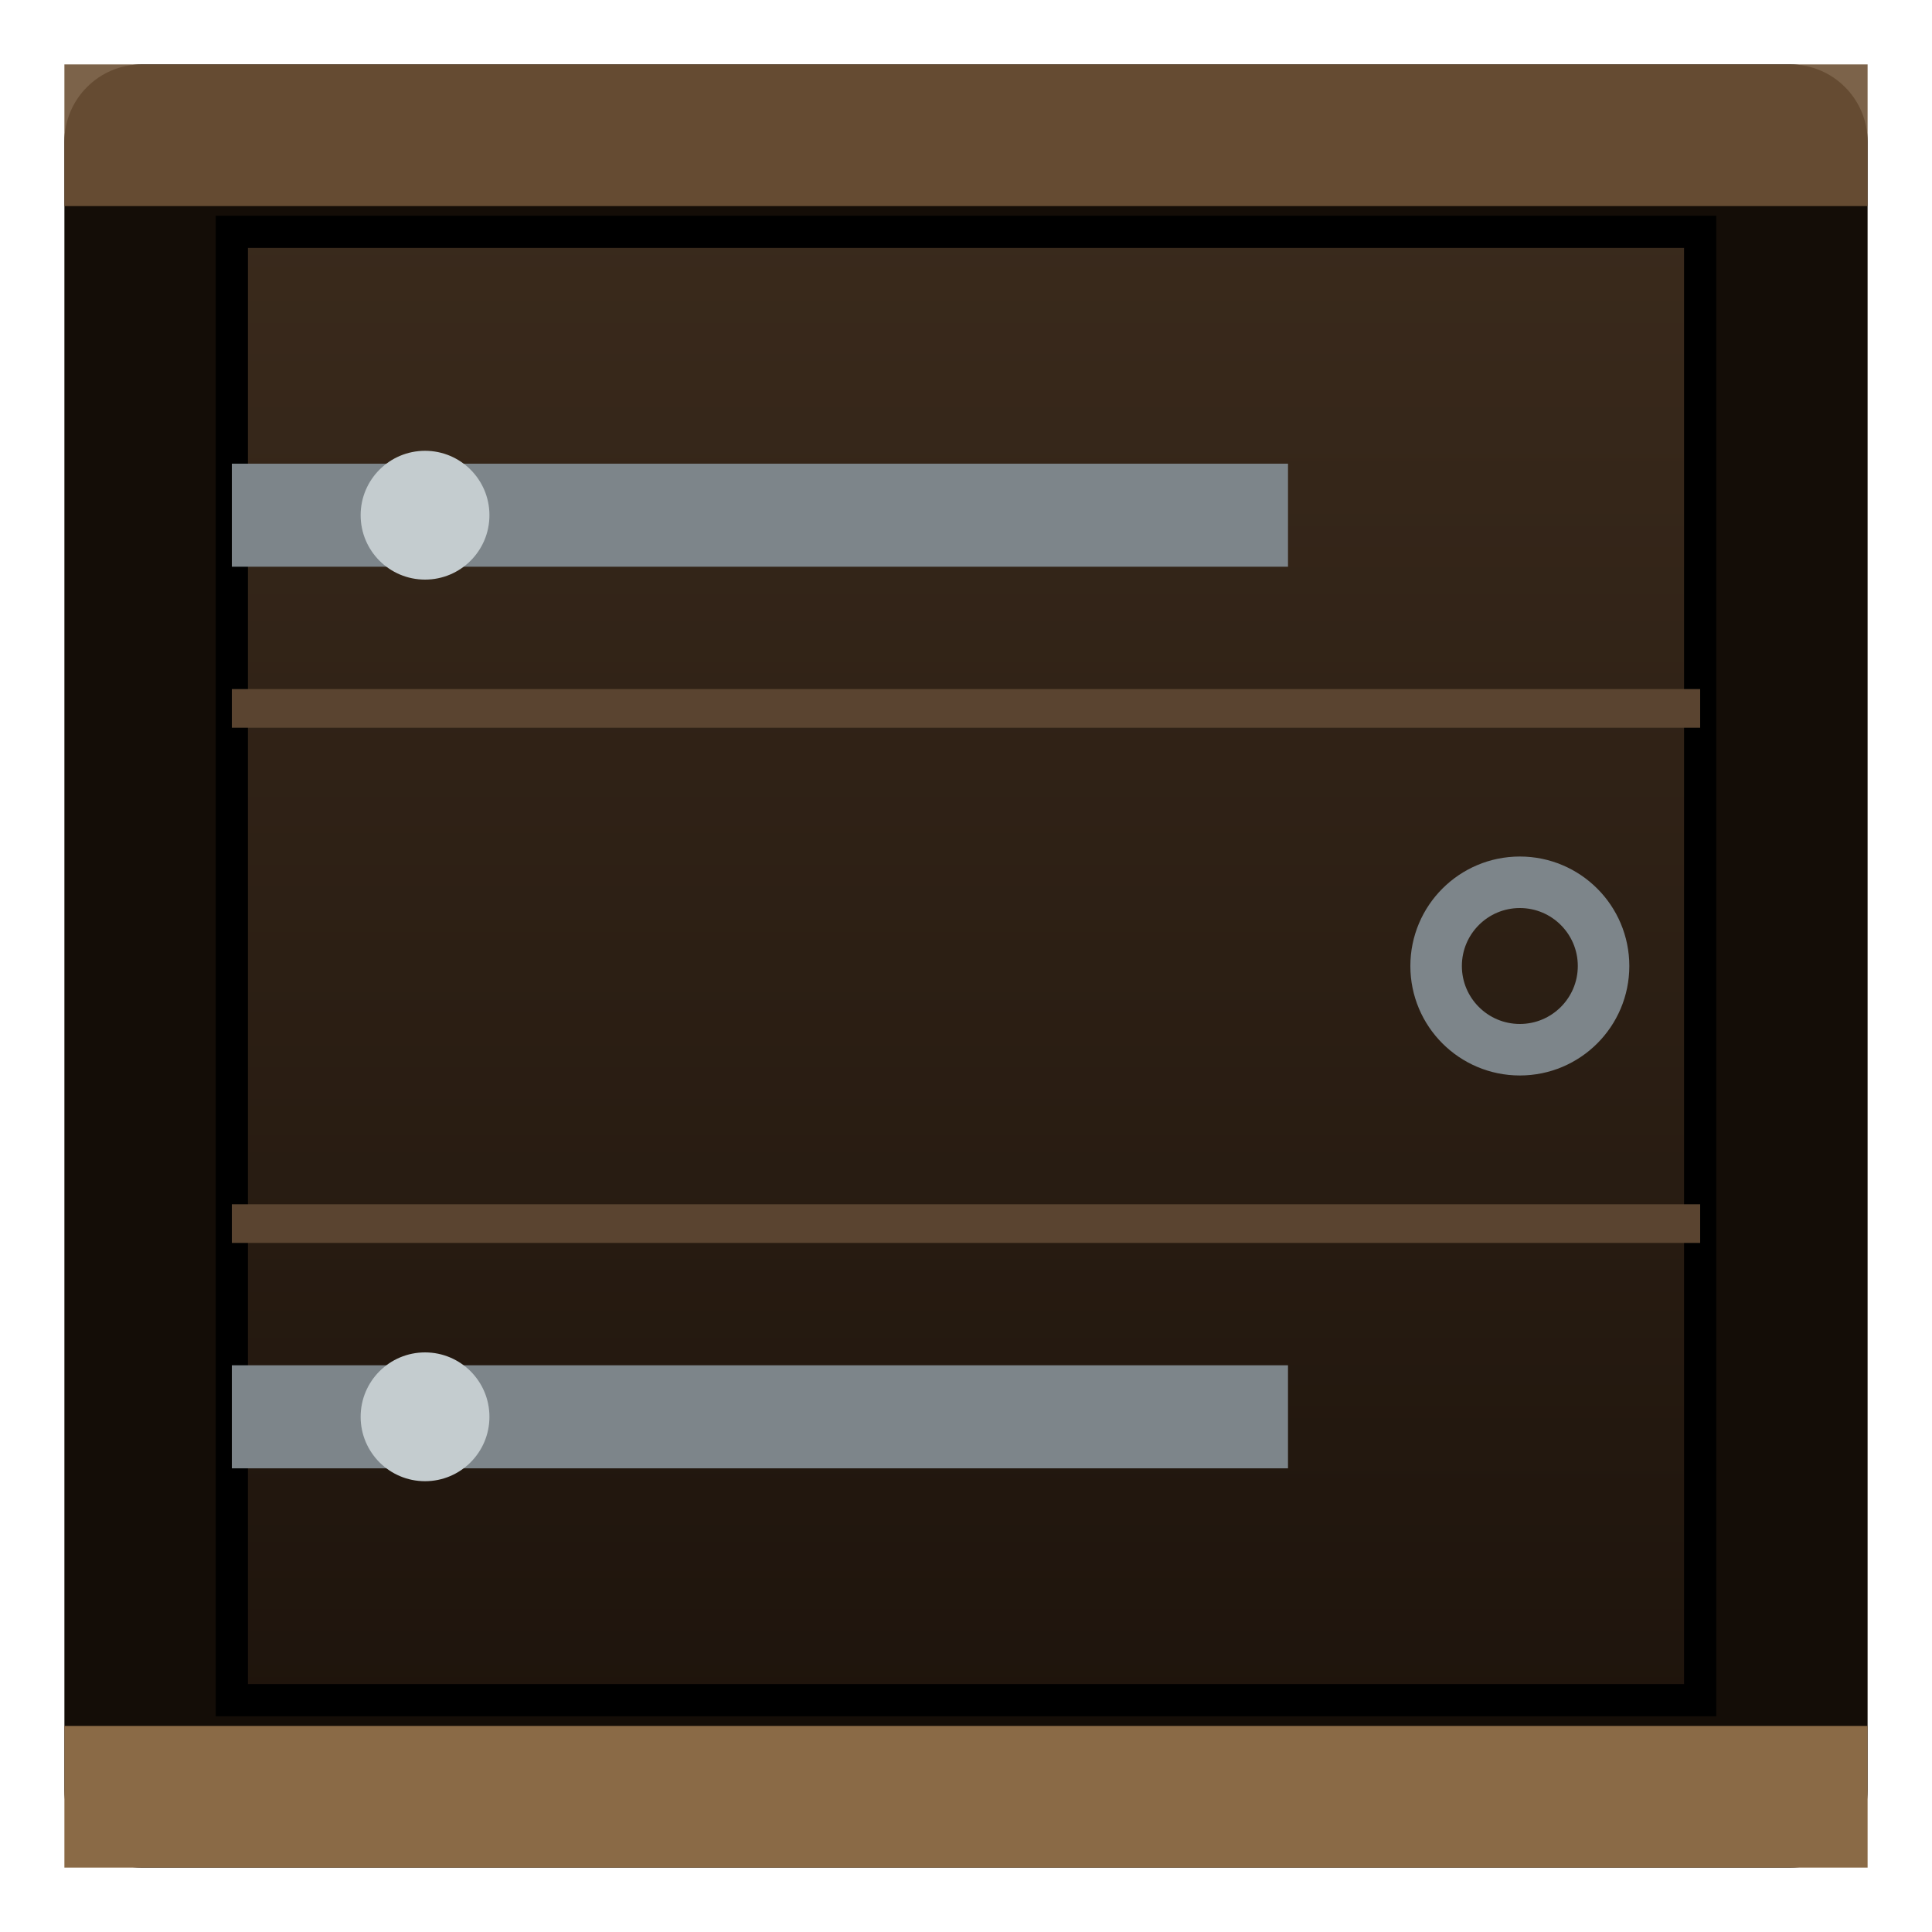
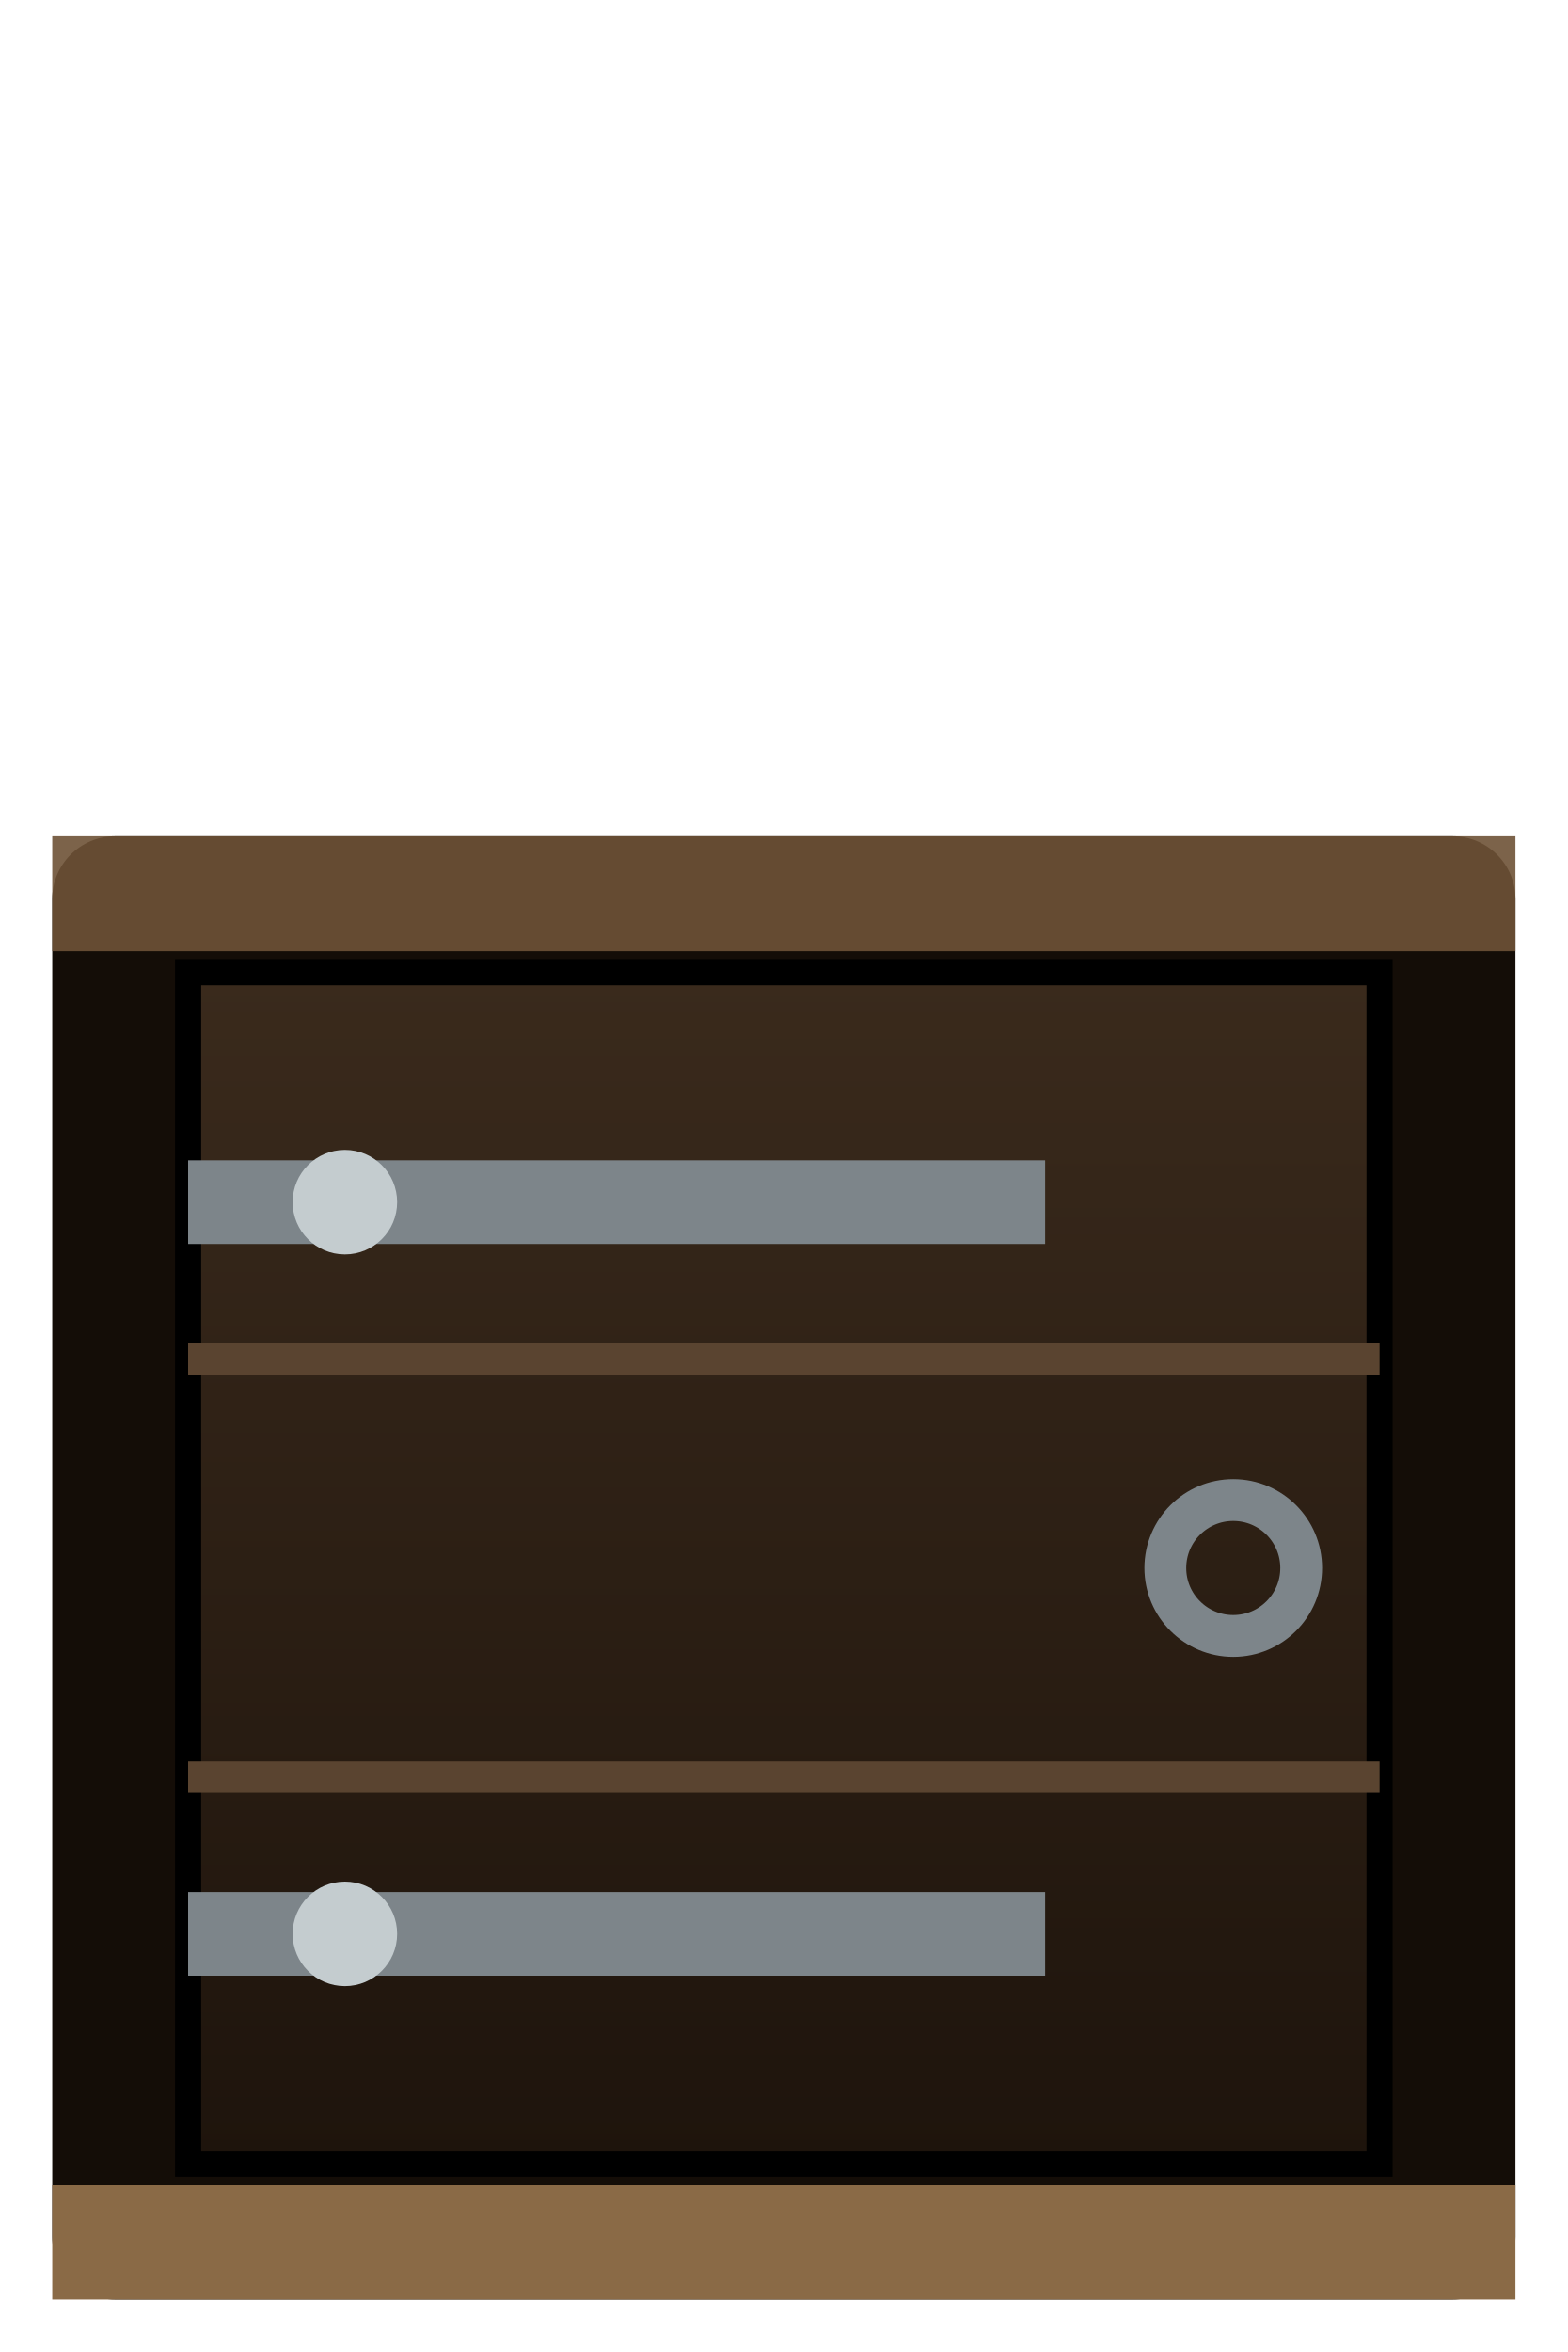
- <svg xmlns="http://www.w3.org/2000/svg" viewBox="-3 -3 30 30" aria-hidden="true">
+ <svg xmlns="http://www.w3.org/2000/svg" viewBox="-3 -18 30 45" aria-hidden="true">
  <defs>
    <linearGradient id="gIron" x1="0" y1="0" x2="0" y2="1">
      <stop offset="0" stop-color="#7d858a" />
      <stop offset=".3" stop-color="#3c4246" />
      <stop offset=".75" stop-color="#1b1e20" />
      <stop offset="1" stop-color="#2c3134" />
    </linearGradient>
    <linearGradient id="gBrass" x1="0" y1="0" x2="0" y2="1">
      <stop offset="0" stop-color="#fff0b8" />
      <stop offset=".35" stop-color="#e2bf62" />
      <stop offset=".7" stop-color="#9a7020" />
      <stop offset="1" stop-color="#d8b05a" />
    </linearGradient>
    <radialGradient id="gBrassR" cx=".35" cy=".3" r=".8">
      <stop offset="0" stop-color="#fff3c4" />
      <stop offset=".35" stop-color="#e2bf62" />
      <stop offset=".8" stop-color="#8f6b20" />
      <stop offset="1" stop-color="#5e4210" />
    </radialGradient>
    <linearGradient id="gWood" x1="0" y1="0" x2="0" y2="1">
      <stop offset="0" stop-color="#b07a44" />
      <stop offset=".5" stop-color="#8a5a2c" />
      <stop offset="1" stop-color="#5e3a18" />
    </linearGradient>
    <linearGradient id="gWoodD" x1="0" y1="0" x2="0" y2="1">
      <stop offset="0" stop-color="#6e4a2a" />
      <stop offset=".5" stop-color="#4e321a" />
      <stop offset="1" stop-color="#2e1c0c" />
    </linearGradient>
    <linearGradient id="gRed" x1="0" y1="0" x2="0" y2="1">
      <stop offset="0" stop-color="#b3352a" />
      <stop offset="1" stop-color="#6e1610" />
    </linearGradient>
    <radialGradient id="gBall" cx=".35" cy=".3" r=".8">
      <stop offset="0" stop-color="#8a9296" />
      <stop offset=".5" stop-color="#2e3336" />
      <stop offset="1" stop-color="#121416" />
    </radialGradient>
    <radialGradient id="gFlash" cx=".5" cy=".5" r=".5">
      <stop offset="0" stop-color="#fffbe6" />
      <stop offset=".35" stop-color="#ffd25a" />
      <stop offset=".7" stop-color="#ff7a1e" stop-opacity=".7" />
      <stop offset="1" stop-color="#ff5a10" stop-opacity="0" />
    </radialGradient>
    <radialGradient id="gSmoke" cx=".45" cy=".4" r=".6">
      <stop offset="0" stop-color="#fbf8f2" />
      <stop offset=".7" stop-color="#d9d3c8" />
      <stop offset="1" stop-color="#b8b0a4" stop-opacity="0" />
    </radialGradient>
  </defs>
  <defs>
    <linearGradient id="gIron2" x1="0" y1="0" x2="0" y2="1">
      <stop offset="0" stop-color="#5d6569" />
      <stop offset=".14" stop-color="#a7b0b4" />
      <stop offset=".24" stop-color="#5a6266" />
      <stop offset=".6" stop-color="#23272a" />
      <stop offset=".86" stop-color="#121416" />
      <stop offset="1" stop-color="#2f3539" />
    </linearGradient>
    <linearGradient id="gRing" x1="0" y1="0" x2="0" y2="1">
      <stop offset="0" stop-color="#6c7478" />
      <stop offset=".12" stop-color="#c4cccf" />
      <stop offset=".3" stop-color="#5d6569" />
      <stop offset=".7" stop-color="#1d2123" />
      <stop offset="1" stop-color="#3a4044" />
    </linearGradient>
    <linearGradient id="gOak" x1="0" y1="0" x2="0" y2="1">
      <stop offset="0" stop-color="#a87444" />
      <stop offset=".08" stop-color="#c79260" />
      <stop offset=".2" stop-color="#94623a" />
      <stop offset=".8" stop-color="#6e4526" />
      <stop offset="1" stop-color="#4a2c14" />
    </linearGradient>
    <radialGradient id="gTruck" cx=".4" cy=".35" r=".75">
      <stop offset="0" stop-color="#9a6a3e" />
      <stop offset=".7" stop-color="#5e3a1c" />
      <stop offset="1" stop-color="#3a2210" />
    </radialGradient>
    <radialGradient id="gAO" cx=".5" cy=".5" r=".5">
      <stop offset="0" stop-color="#000" stop-opacity=".55" />
      <stop offset="1" stop-color="#000" stop-opacity="0" />
    </radialGradient>
    <linearGradient id="gSpec" x1="0" y1="0" x2="0" y2="1">
      <stop offset="0" stop-color="#fff" stop-opacity="0" />
      <stop offset=".45" stop-color="#fff" stop-opacity=".9" />
      <stop offset="1" stop-color="#fff" stop-opacity="0" />
    </linearGradient>
    <linearGradient id="gWine" x1="0" y1="0" x2="0" y2="1">
      <stop offset="0" stop-color="#6e2a22" />
      <stop offset=".5" stop-color="#561a14" />
      <stop offset="1" stop-color="#3e110c" />
    </linearGradient>
    <linearGradient id="gHull" x1="0" y1="0" x2="0" y2="1">
      <stop offset="0" stop-color="#3a2a1c" />
      <stop offset="1" stop-color="#1e140c" />
    </linearGradient>
    <linearGradient id="gPortIn" x1="0" y1="0" x2="0" y2="1">
      <stop offset="0" stop-color="#3e0b07" />
      <stop offset=".35" stop-color="#7e1d14" />
      <stop offset="1" stop-color="#9a2a1e" />
    </linearGradient>
  </defs>
  <g transform="translate(0 0) scale(1)">
    <rect x="-2" y="-2" width="28" height="28" rx="1.2" fill="#140d07" />
    <rect x="-2" y="-2" width="28" height="2.2" fill="#6e5236" opacity=".9" />
    <rect x="-2" y="23.8" width="28" height="2.2" fill="#8a6a46" />
    <rect x="0.6" y="0.6" width="22.8" height="22.8" fill="url(#gHull)" stroke="#000" stroke-width=".5" />
    <path d="M0.6 8 H23.4 M0.6 16 H23.4" stroke="#5a4430" stroke-width=".6" />
    <path d="M0.6 5 H17 M0.6 19 H17" stroke="#7d858a" stroke-width="1.6" />
    <circle cx="3.6" cy="5" r="1" fill="#c4cccf" />
    <circle cx="3.6" cy="19" r="1" fill="#c4cccf" />
    <circle cx="20.6" cy="12" r="1.3" fill="none" stroke="#7d858a" stroke-width=".8" />
  </g>
</svg>
